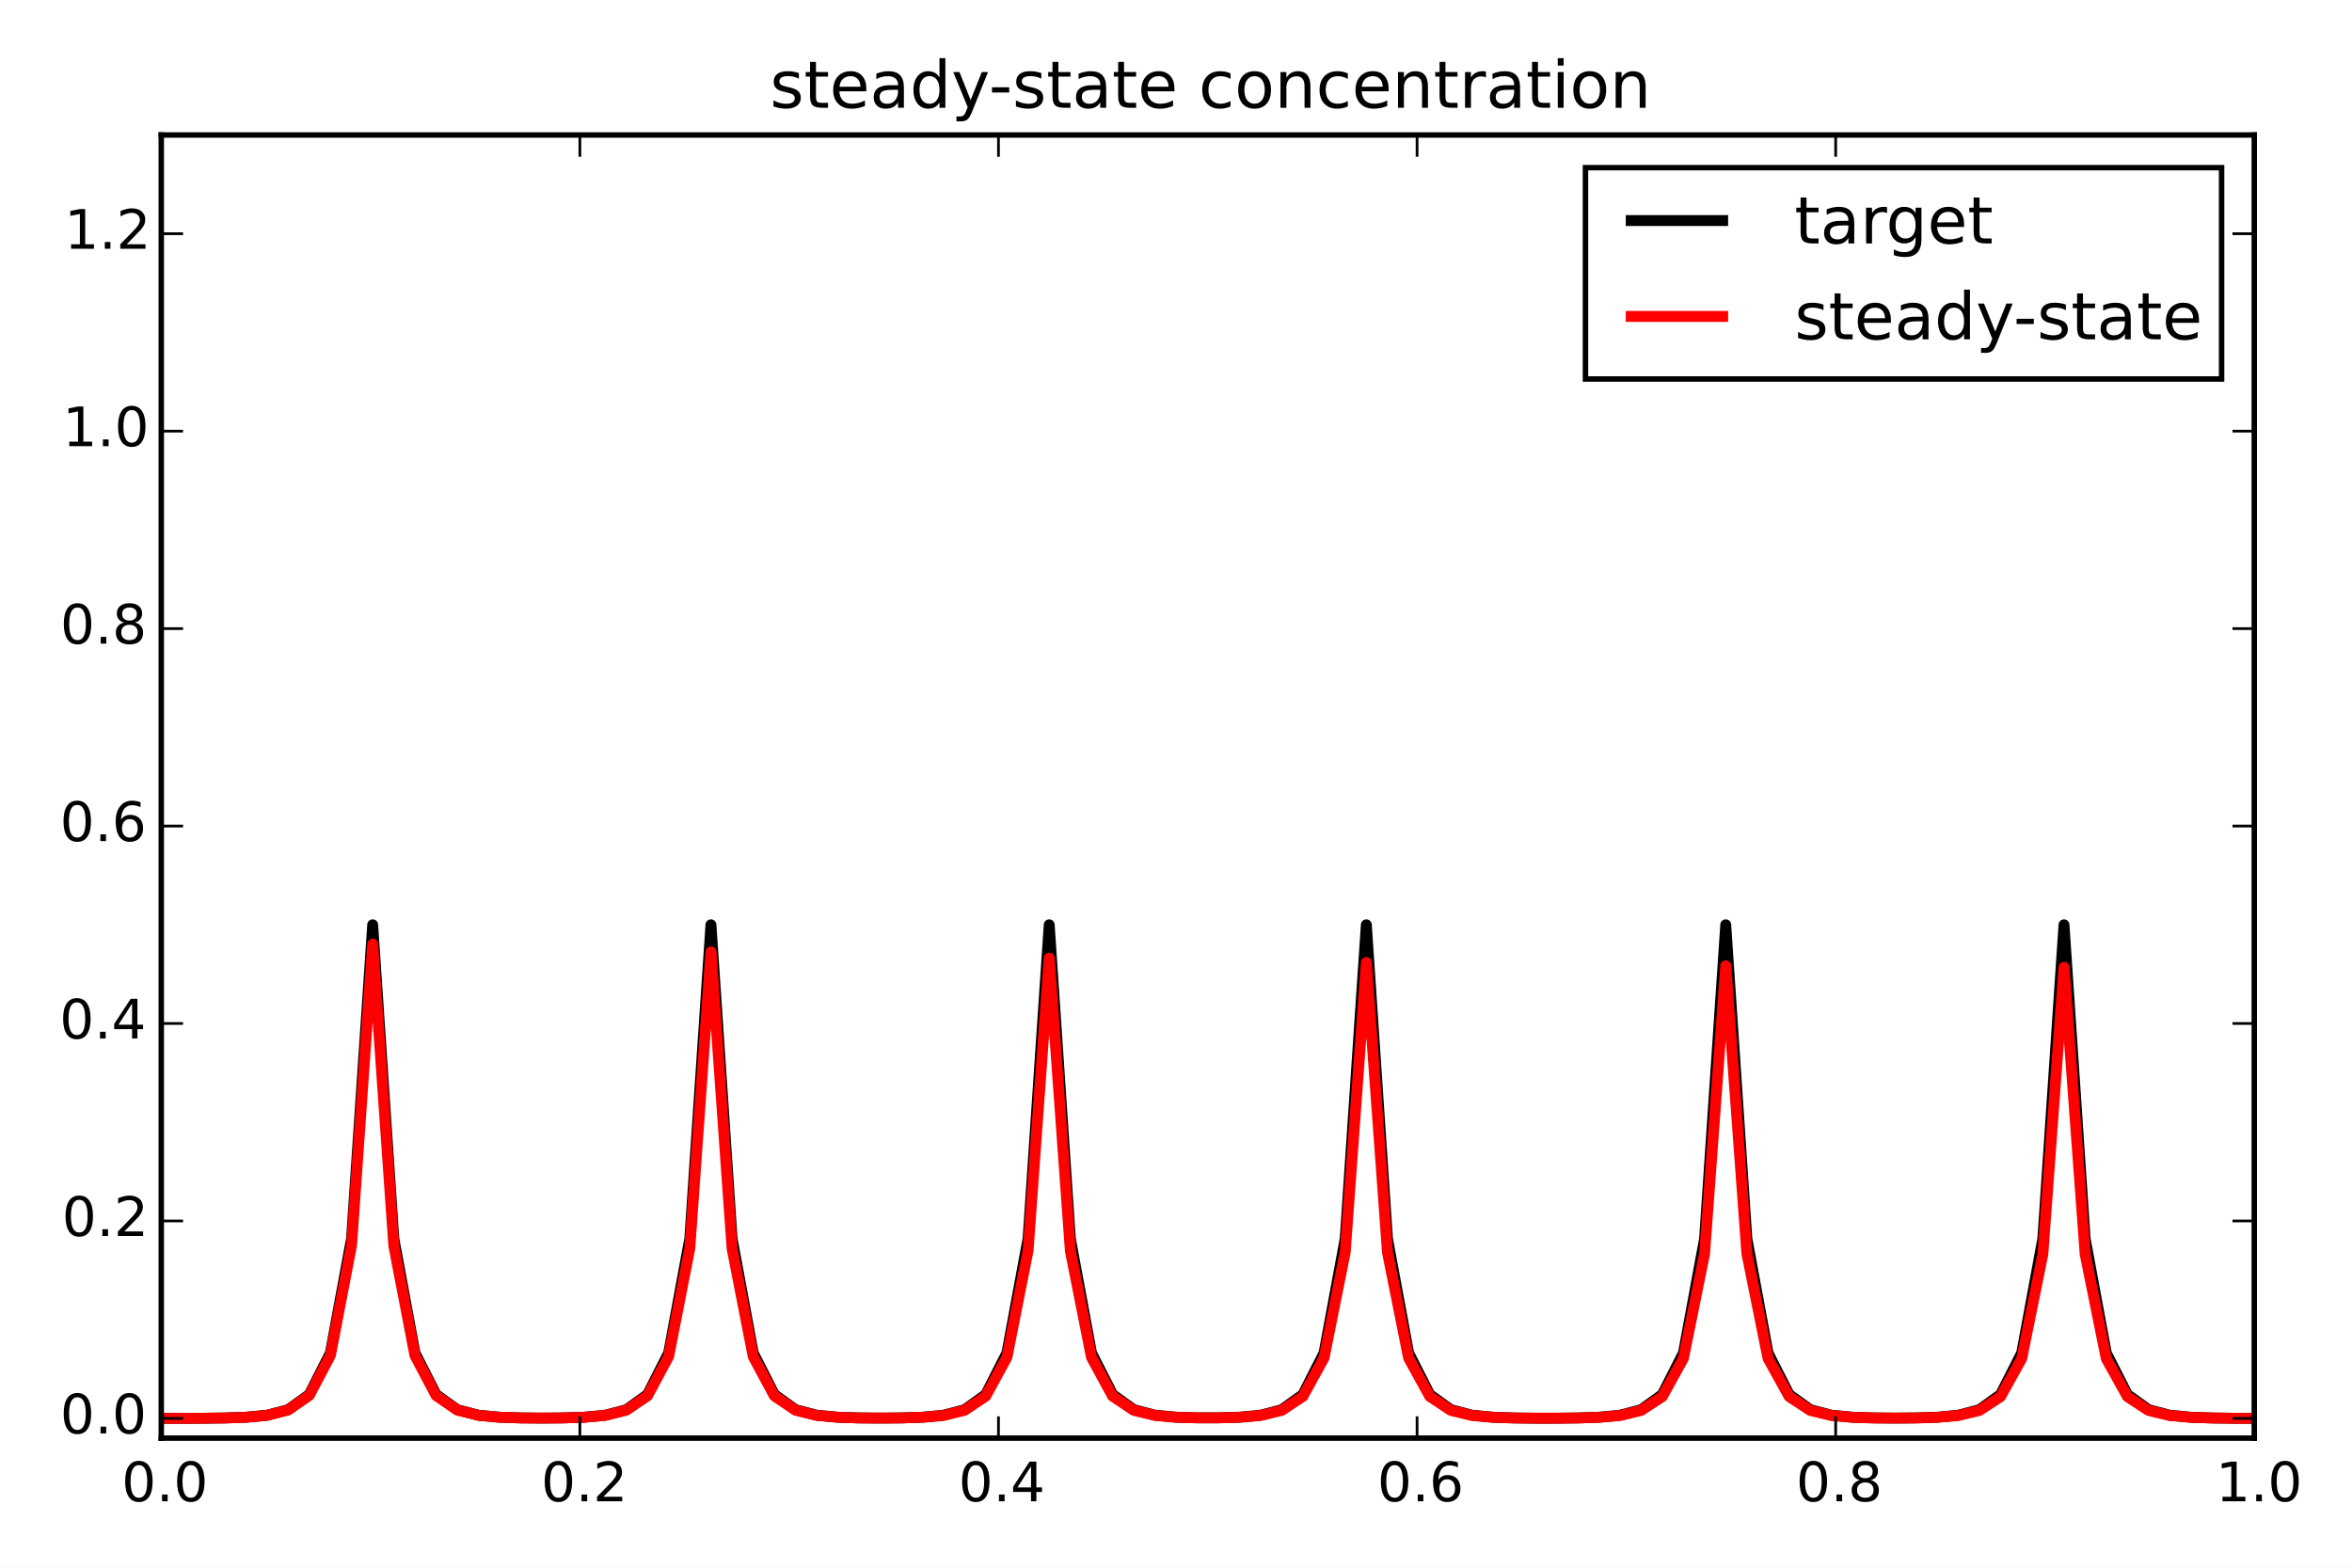
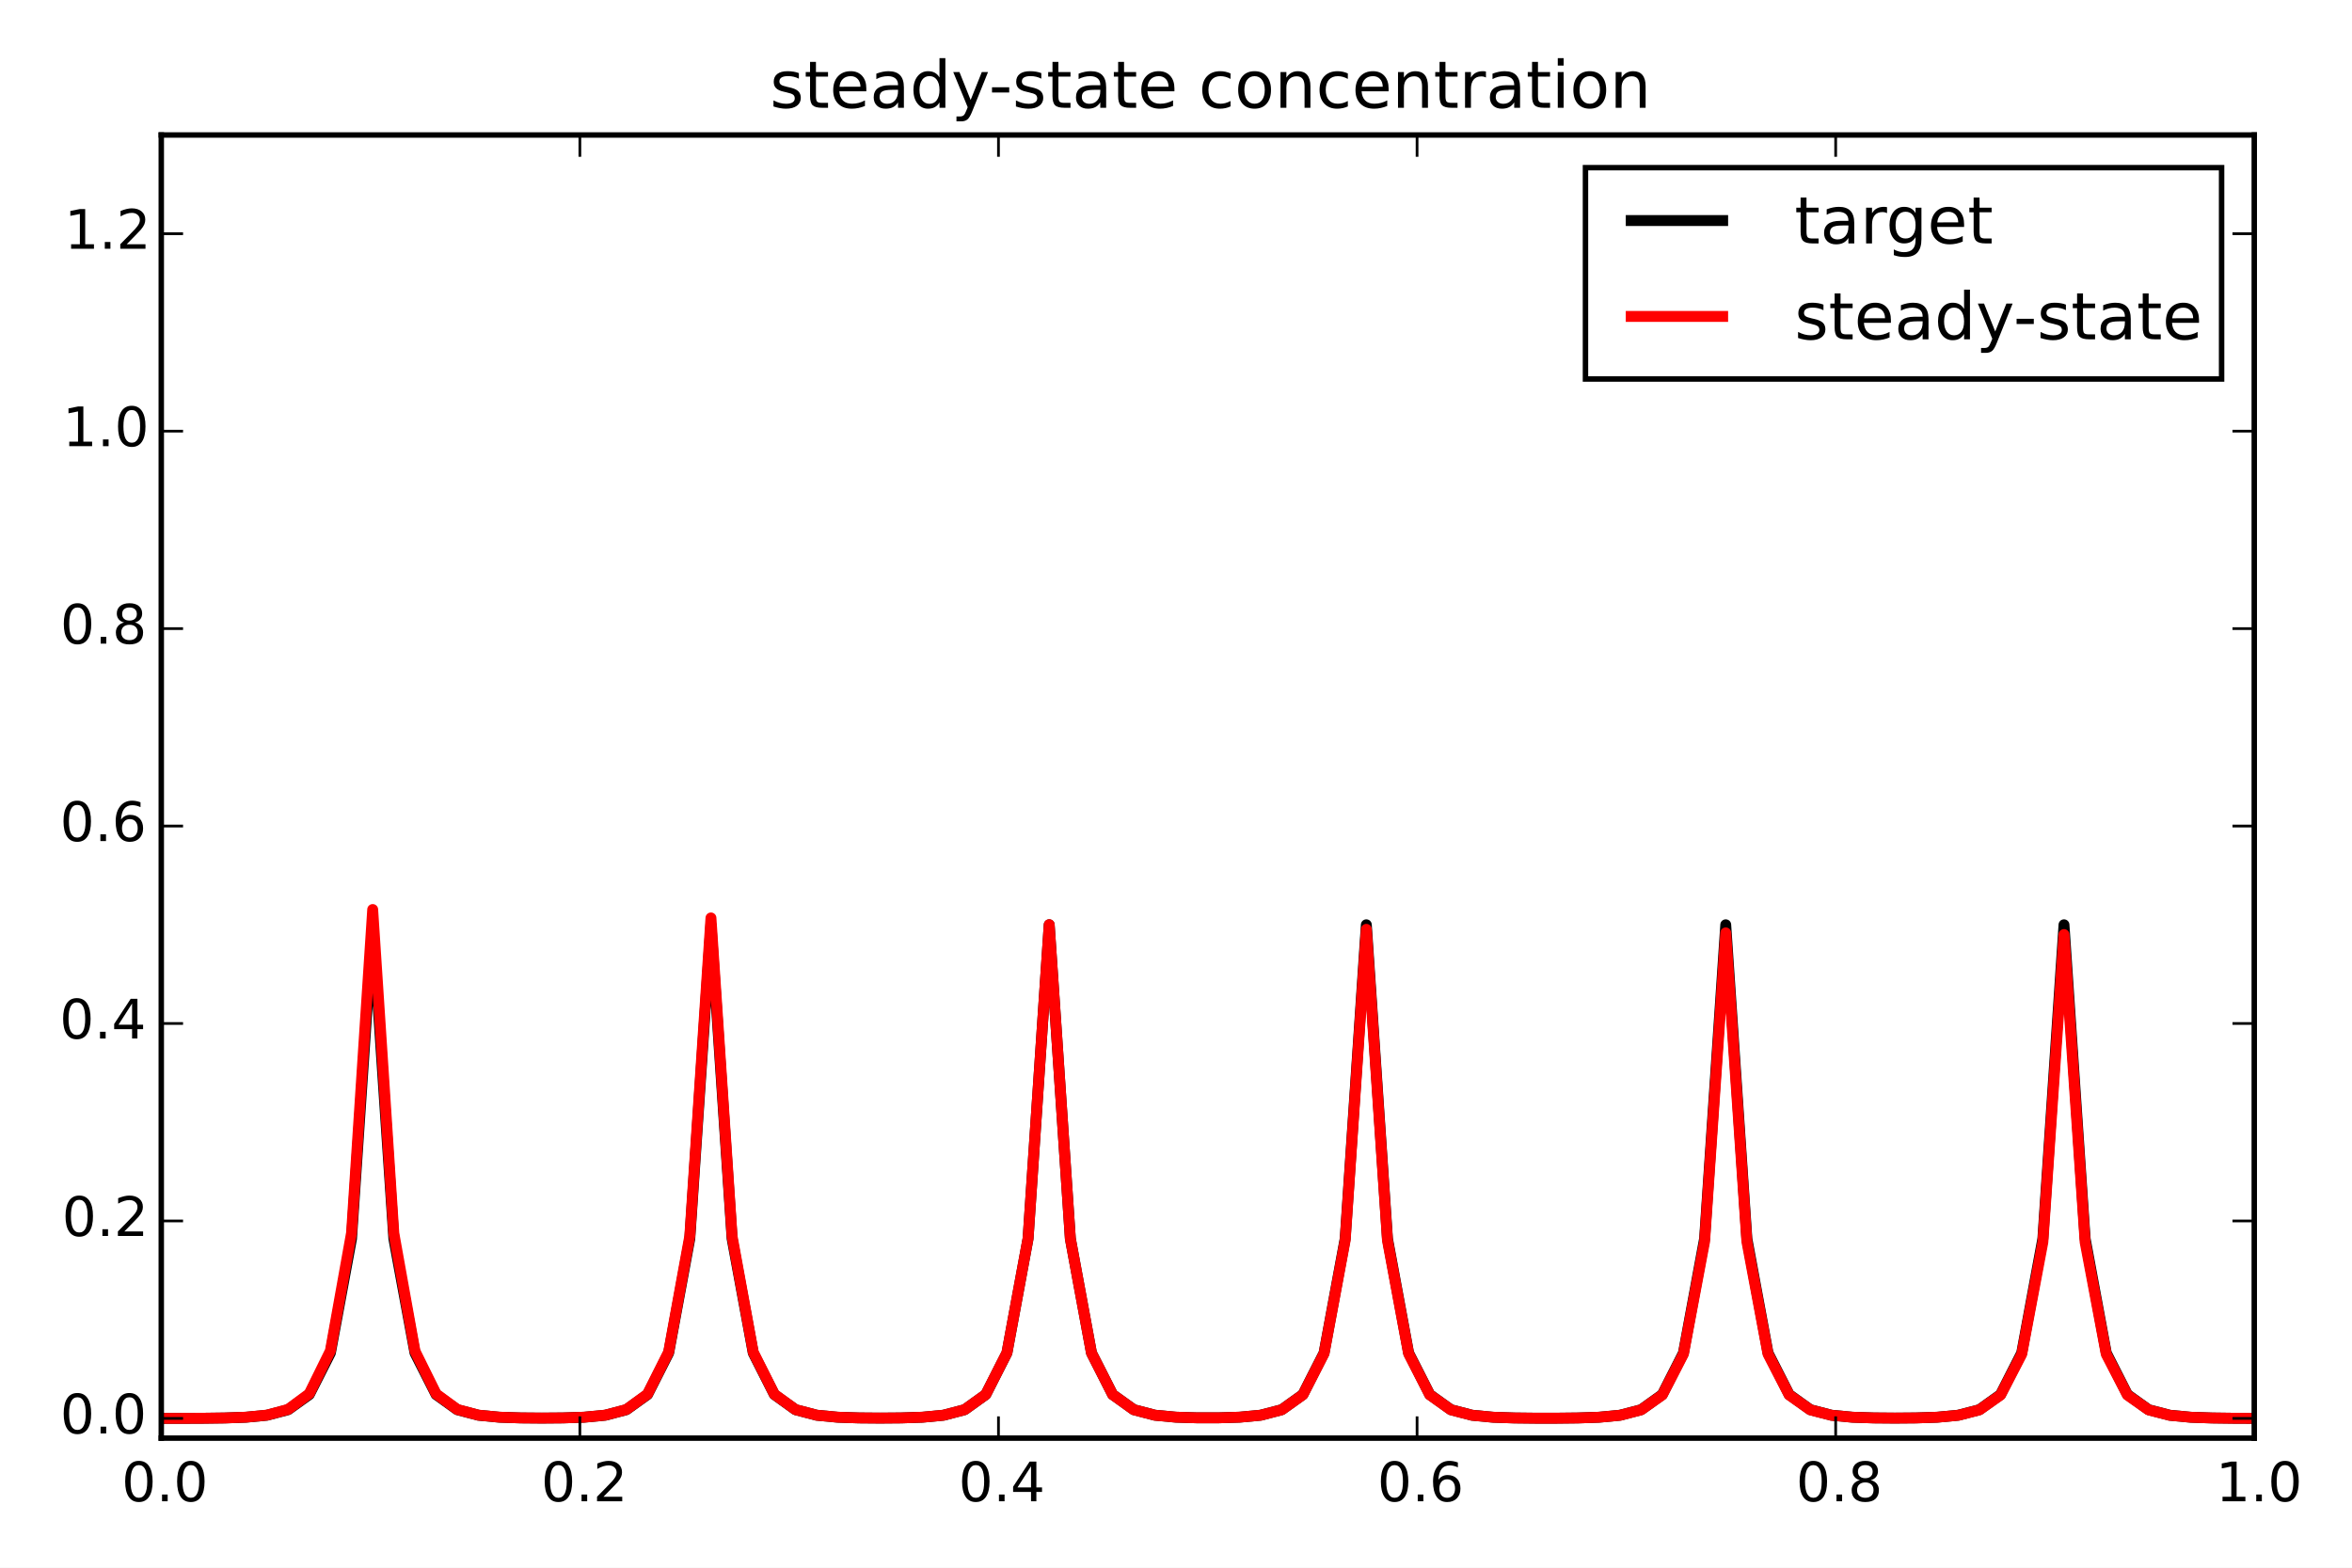
<svg xmlns="http://www.w3.org/2000/svg" xmlns:xlink="http://www.w3.org/1999/xlink" height="288pt" version="1.1" viewBox="0 0 432 288" width="432pt">
  <defs>
    <style type="text/css">
*{stroke-linecap:butt;stroke-linejoin:round;}
  </style>
  </defs>
  <g id="figure_1">
    <g id="patch_1">
      <path d=" M0 288 L432 288 L432 0 L0 0 z " style="fill:#ffffff;" />
    </g>
    <g id="axes_1">
      <g id="patch_2">
        <path d=" M29.622 264.2 L414.049 264.2 L414.049 24.8 L29.622 24.8 z " style="fill:#ffffff;" />
      </g>
      <g id="line2d_1">
        <path clip-path="url(#p29ad35683b)" d=" M29.622 260.569 L33.505 260.563 L37.388 260.545 L41.271 260.496 L45.154 260.361 L49.037 259.992 L52.92 258.978 L56.804 256.193 L60.687 248.546 L64.57 227.548 L68.453 169.891 L72.336 227.548 L76.219 248.546 L80.102 256.193 L83.985 258.977 L87.868 259.99 L91.751 260.357 L95.635 260.485 L99.518 260.517 L103.401 260.485 L107.284 260.357 L111.167 259.99 L115.05 258.977 L118.933 256.193 L122.816 248.546 L126.699 227.548 L130.583 169.891 L134.466 227.548 L138.349 248.546 L142.232 256.193 L146.115 258.977 L149.998 259.99 L153.881 260.357 L157.764 260.485 L161.647 260.517 L165.531 260.485 L169.414 260.357 L173.297 259.99 L177.18 258.977 L181.063 256.193 L184.946 248.546 L188.829 227.548 L192.712 169.891 L196.595 227.548 L200.478 248.546 L204.362 256.192 L208.245 258.976 L212.128 259.988 L216.011 260.351 L219.894 260.468 L223.777 260.468 L227.66 260.351 L231.543 259.988 L235.426 258.976 L239.31 256.192 L243.193 248.546 L247.076 227.548 L250.959 169.891 L254.842 227.548 L258.725 248.546 L262.608 256.193 L266.491 258.977 L270.374 259.991 L274.257 260.36 L278.141 260.492 L282.024 260.534 L285.907 260.534 L289.79 260.492 L293.673 260.36 L297.556 259.991 L301.439 258.977 L305.322 256.193 L309.205 248.546 L313.089 227.548 L316.972 169.891 L320.855 227.548 L324.738 248.546 L328.621 256.193 L332.504 258.977 L336.387 259.99 L340.27 260.357 L344.153 260.485 L348.036 260.517 L351.92 260.485 L355.803 260.357 L359.686 259.99 L363.569 258.977 L367.452 256.193 L371.335 248.546 L375.218 227.548 L379.101 169.891 L382.984 227.548 L386.867 248.546 L390.751 256.193 L394.634 258.978 L398.517 259.992 L402.4 260.361 L406.283 260.496 L410.166 260.545 L414.049 260.563" style="fill:none;stroke:#000000;stroke-linecap:square;stroke-width:2;" />
      </g>
      <g id="line2d_2">
-         <path clip-path="url(#p29ad35683b)" d=" M29.622 260.569 L33.505 260.563 L37.388 260.545 L41.271 260.498 L45.154 260.368 L49.037 260.011 L52.92 259.032 L56.804 256.348 L60.687 248.987 L64.57 228.799 L68.453 173.429 L72.336 228.871 L76.219 249.04 L80.102 256.377 L83.985 259.046 L87.868 260.016 L91.751 260.367 L95.635 260.489 L99.518 260.519 L103.401 260.49 L107.284 260.368 L111.167 260.02 L115.05 259.059 L118.933 256.42 L122.816 249.183 L126.699 229.331 L130.583 174.871 L134.466 229.389 L138.349 249.226 L142.232 256.444 L146.115 259.07 L149.998 260.025 L153.881 260.37 L157.764 260.491 L161.647 260.52 L165.531 260.491 L169.414 260.371 L173.297 260.028 L177.18 259.08 L181.063 256.478 L184.946 249.34 L188.829 229.755 L192.712 176.019 L196.595 229.801 L200.478 249.373 L204.362 256.496 L208.245 259.088 L212.128 260.029 L216.011 260.367 L219.894 260.475 L223.777 260.475 L227.66 260.367 L231.543 260.031 L235.426 259.095 L239.31 256.52 L243.193 249.452 L247.076 230.055 L250.959 176.822 L254.842 230.087 L258.725 249.475 L262.608 256.533 L266.491 259.102 L270.374 260.037 L274.257 260.377 L278.141 260.498 L282.024 260.537 L285.907 260.538 L289.79 260.498 L293.673 260.377 L297.556 260.039 L301.439 259.108 L305.322 256.552 L309.205 249.537 L313.089 230.282 L316.972 177.428 L320.855 230.301 L324.738 249.551 L328.621 256.56 L332.504 259.111 L336.387 260.039 L340.27 260.376 L344.153 260.493 L348.036 260.521 L351.92 260.493 L355.803 260.376 L359.686 260.04 L363.569 259.114 L367.452 256.568 L371.335 249.579 L375.218 230.392 L379.101 177.712 L382.984 230.398 L386.867 249.584 L390.751 256.571 L394.634 259.115 L398.517 260.042 L402.4 260.379 L406.283 260.502 L410.166 260.547 L414.049 260.563" style="fill:none;stroke:#ff0000;stroke-linecap:square;stroke-width:2;" />
+         <path clip-path="url(#p29ad35683b)" d=" M29.622 260.569 L33.505 260.562 L37.388 260.544 L41.271 260.493 L45.154 260.353 L49.037 259.97 L52.92 258.92 L56.804 256.041 L60.687 248.144 L64.57 226.486 L68.453 167.087 L72.336 226.564 L76.219 248.2 L80.102 256.071 L83.985 258.935 L87.868 259.976 L91.751 260.352 L95.635 260.483 L99.518 260.515 L103.401 260.484 L107.284 260.353 L111.167 259.979 L115.05 258.948 L118.933 256.118 L122.816 248.354 L126.699 227.057 L130.583 168.634 L134.466 227.12 L138.349 248.4 L142.232 256.143 L146.115 258.961 L149.998 259.985 L153.881 260.356 L157.764 260.485 L161.647 260.516 L165.531 260.485 L169.414 260.356 L173.297 259.988 L177.18 258.971 L181.063 256.181 L184.946 248.523 L188.829 227.513 L192.712 169.866 L196.595 227.562 L200.478 248.558 L204.362 256.2 L208.245 258.98 L212.128 259.99 L216.011 260.352 L219.894 260.468 L223.777 260.468 L227.66 260.352 L231.543 259.992 L235.426 258.987 L239.31 256.225 L243.193 248.642 L247.076 227.834 L250.959 170.728 L254.842 227.869 L258.725 248.668 L262.608 256.239 L266.491 258.995 L270.374 259.998 L274.257 260.362 L278.141 260.493 L282.024 260.535 L285.907 260.535 L289.79 260.493 L293.673 260.363 L297.556 260 L301.439 259.001 L305.322 256.259 L309.205 248.734 L313.089 228.077 L316.972 171.378 L320.855 228.098 L324.738 248.749 L328.621 256.267 L332.504 259.005 L336.387 260.001 L340.27 260.361 L344.153 260.487 L348.036 260.518 L351.92 260.487 L355.803 260.361 L359.686 260.001 L363.569 259.007 L367.452 256.277 L371.335 248.779 L375.218 228.195 L379.101 171.683 L382.984 228.202 L386.867 248.784 L390.751 256.28 L394.634 259.009 L398.517 260.003 L402.4 260.365 L406.283 260.497 L410.166 260.545 L414.049 260.563" style="fill:none;stroke:#ff0000;stroke-linecap:square;stroke-width:2;" />
      </g>
      <g id="patch_3">
        <path d=" M29.622 24.8 L414.049 24.8" style="fill:none;stroke:#000000;stroke-linecap:square;stroke-linejoin:miter;" />
      </g>
      <g id="patch_4">
        <path d=" M414.049 264.2 L414.049 24.8" style="fill:none;stroke:#000000;stroke-linecap:square;stroke-linejoin:miter;" />
      </g>
      <g id="patch_5">
        <path d=" M29.622 264.2 L414.049 264.2" style="fill:none;stroke:#000000;stroke-linecap:square;stroke-linejoin:miter;" />
      </g>
      <g id="patch_6">
        <path d=" M29.622 264.2 L29.622 24.8" style="fill:none;stroke:#000000;stroke-linecap:square;stroke-linejoin:miter;" />
      </g>
      <g id="matplotlib.axis_1">
        <g id="xtick_1">
          <g id="line2d_3">
            <defs>
              <path d=" M0 0 L0 -4" id="m93b0483c22" style="stroke:#000000;stroke-width:0.5;" />
            </defs>
            <g>
              <use style="stroke:#000000;stroke-width:0.5;" x="29.622" xlink:href="#m93b0483c22" y="264.2" />
            </g>
          </g>
          <g id="line2d_4">
            <defs>
              <path d=" M0 0 L0 4" id="m741efc42ff" style="stroke:#000000;stroke-width:0.5;" />
            </defs>
            <g>
              <use style="stroke:#000000;stroke-width:0.5;" x="29.622" xlink:href="#m741efc42ff" y="24.8" />
            </g>
          </g>
          <g id="text_1">
            <defs>
              <path d=" M31.781 66.406 Q24.172 66.406 20.328 58.906 Q16.5 51.422 16.5 36.375 Q16.5 21.391 20.328 13.891 Q24.172 6.391 31.781 6.391 Q39.453 6.391 43.281 13.891 Q47.125 21.391 47.125 36.375 Q47.125 51.422 43.281 58.906 Q39.453 66.406 31.781 66.406 M31.781 74.219 Q44.047 74.219 50.516 64.516 Q56.984 54.828 56.984 36.375 Q56.984 17.969 50.516 8.266 Q44.047 -1.422 31.781 -1.422 Q19.531 -1.422 13.062 8.266 Q6.594 17.969 6.594 36.375 Q6.594 54.828 13.062 64.516 Q19.531 74.219 31.781 74.219" id="BitstreamVeraSans-Roman-30" />
              <path d=" M10.688 12.406 L21 12.406 L21 0 L10.688 0 z " id="BitstreamVeraSans-Roman-2e" />
            </defs>
            <g transform="translate(22.33203 275.7984)scale(0.1 -0.1)">
              <use xlink:href="#BitstreamVeraSans-Roman-30" />
              <use x="63.623" xlink:href="#BitstreamVeraSans-Roman-2e" />
              <use x="95.41" xlink:href="#BitstreamVeraSans-Roman-30" />
            </g>
          </g>
        </g>
        <g id="xtick_2">
          <g id="line2d_5">
            <g>
              <use style="stroke:#000000;stroke-width:0.5;" x="106.507" xlink:href="#m93b0483c22" y="264.2" />
            </g>
          </g>
          <g id="line2d_6">
            <g>
              <use style="stroke:#000000;stroke-width:0.5;" x="106.507" xlink:href="#m741efc42ff" y="24.8" />
            </g>
          </g>
          <g id="text_2">
            <defs>
              <path d=" M19.188 8.297 L53.609 8.297 L53.609 0 L7.328 0 L7.328 8.297 Q12.938 14.109 22.625 23.891 Q32.328 33.688 34.812 36.531 Q39.547 41.844 41.422 45.531 Q43.312 49.219 43.312 52.781 Q43.312 58.594 39.234 62.25 Q35.156 65.922 28.609 65.922 Q23.969 65.922 18.812 64.312 Q13.672 62.703 7.812 59.422 L7.812 69.391 Q13.766 71.781 18.938 73 Q24.125 74.219 28.422 74.219 Q39.75 74.219 46.484 68.547 Q53.219 62.891 53.219 53.422 Q53.219 48.922 51.531 44.891 Q49.859 40.875 45.406 35.406 Q44.188 33.984 37.641 27.219 Q31.109 20.453 19.188 8.297" id="BitstreamVeraSans-Roman-32" />
            </defs>
            <g transform="translate(99.38625 275.7984)scale(0.1 -0.1)">
              <use xlink:href="#BitstreamVeraSans-Roman-30" />
              <use x="63.623" xlink:href="#BitstreamVeraSans-Roman-2e" />
              <use x="95.41" xlink:href="#BitstreamVeraSans-Roman-32" />
            </g>
          </g>
        </g>
        <g id="xtick_3">
          <g id="line2d_7">
            <g>
              <use style="stroke:#000000;stroke-width:0.5;" x="183.393" xlink:href="#m93b0483c22" y="264.2" />
            </g>
          </g>
          <g id="line2d_8">
            <g>
              <use style="stroke:#000000;stroke-width:0.5;" x="183.393" xlink:href="#m741efc42ff" y="24.8" />
            </g>
          </g>
          <g id="text_3">
            <defs>
              <path d=" M37.797 64.312 L12.891 25.391 L37.797 25.391 z  M35.203 72.906 L47.609 72.906 L47.609 25.391 L58.016 25.391 L58.016 17.188 L47.609 17.188 L47.609 0 L37.797 0 L37.797 17.188 L4.891 17.188 L4.891 26.703 z " id="BitstreamVeraSans-Roman-34" />
            </defs>
            <g transform="translate(176.0514 275.7984)scale(0.1 -0.1)">
              <use xlink:href="#BitstreamVeraSans-Roman-30" />
              <use x="63.623" xlink:href="#BitstreamVeraSans-Roman-2e" />
              <use x="95.41" xlink:href="#BitstreamVeraSans-Roman-34" />
            </g>
          </g>
        </g>
        <g id="xtick_4">
          <g id="line2d_9">
            <g>
              <use style="stroke:#000000;stroke-width:0.5;" x="260.278" xlink:href="#m93b0483c22" y="264.2" />
            </g>
          </g>
          <g id="line2d_10">
            <g>
              <use style="stroke:#000000;stroke-width:0.5;" x="260.278" xlink:href="#m741efc42ff" y="24.8" />
            </g>
          </g>
          <g id="text_4">
            <defs>
              <path d=" M33.016 40.375 Q26.375 40.375 22.484 35.828 Q18.609 31.297 18.609 23.391 Q18.609 15.531 22.484 10.953 Q26.375 6.391 33.016 6.391 Q39.656 6.391 43.531 10.953 Q47.406 15.531 47.406 23.391 Q47.406 31.297 43.531 35.828 Q39.656 40.375 33.016 40.375 M52.594 71.297 L52.594 62.312 Q48.875 64.062 45.094 64.984 Q41.312 65.922 37.594 65.922 Q27.828 65.922 22.672 59.328 Q17.531 52.734 16.797 39.406 Q19.672 43.656 24.016 45.922 Q28.375 48.188 33.594 48.188 Q44.578 48.188 50.953 41.516 Q57.328 34.859 57.328 23.391 Q57.328 12.156 50.688 5.359 Q44.047 -1.422 33.016 -1.422 Q20.359 -1.422 13.672 8.266 Q6.984 17.969 6.984 36.375 Q6.984 53.656 15.188 63.938 Q23.391 74.219 37.203 74.219 Q40.922 74.219 44.703 73.484 Q48.484 72.75 52.594 71.297" id="BitstreamVeraSans-Roman-36" />
            </defs>
            <g transform="translate(252.9712 275.7984)scale(0.1 -0.1)">
              <use xlink:href="#BitstreamVeraSans-Roman-30" />
              <use x="63.623" xlink:href="#BitstreamVeraSans-Roman-2e" />
              <use x="95.41" xlink:href="#BitstreamVeraSans-Roman-36" />
            </g>
          </g>
        </g>
        <g id="xtick_5">
          <g id="line2d_11">
            <g>
              <use style="stroke:#000000;stroke-width:0.5;" x="337.164" xlink:href="#m93b0483c22" y="264.2" />
            </g>
          </g>
          <g id="line2d_12">
            <g>
              <use style="stroke:#000000;stroke-width:0.5;" x="337.164" xlink:href="#m741efc42ff" y="24.8" />
            </g>
          </g>
          <g id="text_5">
            <defs>
              <path d=" M31.781 34.625 Q24.75 34.625 20.719 30.859 Q16.703 27.094 16.703 20.516 Q16.703 13.922 20.719 10.156 Q24.75 6.391 31.781 6.391 Q38.812 6.391 42.859 10.172 Q46.922 13.969 46.922 20.516 Q46.922 27.094 42.891 30.859 Q38.875 34.625 31.781 34.625 M21.922 38.812 Q15.578 40.375 12.031 44.719 Q8.5 49.078 8.5 55.328 Q8.5 64.062 14.719 69.141 Q20.953 74.219 31.781 74.219 Q42.672 74.219 48.875 69.141 Q55.078 64.062 55.078 55.328 Q55.078 49.078 51.531 44.719 Q48 40.375 41.703 38.812 Q48.828 37.156 52.797 32.312 Q56.781 27.484 56.781 20.516 Q56.781 9.906 50.312 4.234 Q43.844 -1.422 31.781 -1.422 Q19.734 -1.422 13.25 4.234 Q6.781 9.906 6.781 20.516 Q6.781 27.484 10.781 32.312 Q14.797 37.156 21.922 38.812 M18.312 54.391 Q18.312 48.734 21.844 45.562 Q25.391 42.391 31.781 42.391 Q38.141 42.391 41.719 45.562 Q45.312 48.734 45.312 54.391 Q45.312 60.062 41.719 63.234 Q38.141 66.406 31.781 66.406 Q25.391 66.406 21.844 63.234 Q18.312 60.062 18.312 54.391" id="BitstreamVeraSans-Roman-38" />
            </defs>
            <g transform="translate(329.8841 275.7984)scale(0.1 -0.1)">
              <use xlink:href="#BitstreamVeraSans-Roman-30" />
              <use x="63.623" xlink:href="#BitstreamVeraSans-Roman-2e" />
              <use x="95.41" xlink:href="#BitstreamVeraSans-Roman-38" />
            </g>
          </g>
        </g>
        <g id="xtick_6">
          <g id="line2d_13">
            <g>
              <use style="stroke:#000000;stroke-width:0.5;" x="414.049" xlink:href="#m93b0483c22" y="264.2" />
            </g>
          </g>
          <g id="line2d_14">
            <g>
              <use style="stroke:#000000;stroke-width:0.5;" x="414.049" xlink:href="#m741efc42ff" y="24.8" />
            </g>
          </g>
          <g id="text_6">
            <defs>
              <path d=" M12.406 8.297 L28.516 8.297 L28.516 63.922 L10.984 60.406 L10.984 69.391 L28.422 72.906 L38.281 72.906 L38.281 8.297 L54.391 8.297 L54.391 0 L12.406 0 z " id="BitstreamVeraSans-Roman-31" />
            </defs>
            <g transform="translate(406.9789 275.7984)scale(0.1 -0.1)">
              <use xlink:href="#BitstreamVeraSans-Roman-31" />
              <use x="63.623" xlink:href="#BitstreamVeraSans-Roman-2e" />
              <use x="95.41" xlink:href="#BitstreamVeraSans-Roman-30" />
            </g>
          </g>
        </g>
      </g>
      <g id="matplotlib.axis_2">
        <g id="ytick_1">
          <g id="line2d_15">
            <defs>
              <path d=" M0 0 L4 0" id="m728421d6d4" style="stroke:#000000;stroke-width:0.5;" />
            </defs>
            <g>
              <use style="stroke:#000000;stroke-width:0.5;" x="29.622" xlink:href="#m728421d6d4" y="260.573" />
            </g>
          </g>
          <g id="line2d_16">
            <defs>
              <path d=" M0 0 L-4 0" id="mcb0005524f" style="stroke:#000000;stroke-width:0.5;" />
            </defs>
            <g>
              <use style="stroke:#000000;stroke-width:0.5;" x="414.049" xlink:href="#mcb0005524f" y="260.573" />
            </g>
          </g>
          <g id="text_7">
            <g transform="translate(11.04219 263.3321)scale(0.1 -0.1)">
              <use xlink:href="#BitstreamVeraSans-Roman-30" />
              <use x="63.623" xlink:href="#BitstreamVeraSans-Roman-2e" />
              <use x="95.41" xlink:href="#BitstreamVeraSans-Roman-30" />
            </g>
          </g>
        </g>
        <g id="ytick_2">
          <g id="line2d_17">
            <g>
              <use style="stroke:#000000;stroke-width:0.5;" x="29.622" xlink:href="#m728421d6d4" y="224.3" />
            </g>
          </g>
          <g id="line2d_18">
            <g>
              <use style="stroke:#000000;stroke-width:0.5;" x="414.049" xlink:href="#mcb0005524f" y="224.3" />
            </g>
          </g>
          <g id="text_8">
            <g transform="translate(11.37969 227.0594)scale(0.1 -0.1)">
              <use xlink:href="#BitstreamVeraSans-Roman-30" />
              <use x="63.623" xlink:href="#BitstreamVeraSans-Roman-2e" />
              <use x="95.41" xlink:href="#BitstreamVeraSans-Roman-32" />
            </g>
          </g>
        </g>
        <g id="ytick_3">
          <g id="line2d_19">
            <g>
              <use style="stroke:#000000;stroke-width:0.5;" x="29.622" xlink:href="#m728421d6d4" y="188.027" />
            </g>
          </g>
          <g id="line2d_20">
            <g>
              <use style="stroke:#000000;stroke-width:0.5;" x="414.049" xlink:href="#mcb0005524f" y="188.027" />
            </g>
          </g>
          <g id="text_9">
            <g transform="translate(10.93906 190.7866)scale(0.1 -0.1)">
              <use xlink:href="#BitstreamVeraSans-Roman-30" />
              <use x="63.623" xlink:href="#BitstreamVeraSans-Roman-2e" />
              <use x="95.41" xlink:href="#BitstreamVeraSans-Roman-34" />
            </g>
          </g>
        </g>
        <g id="ytick_4">
          <g id="line2d_21">
            <g>
              <use style="stroke:#000000;stroke-width:0.5;" x="29.622" xlink:href="#m728421d6d4" y="151.755" />
            </g>
          </g>
          <g id="line2d_22">
            <g>
              <use style="stroke:#000000;stroke-width:0.5;" x="414.049" xlink:href="#mcb0005524f" y="151.755" />
            </g>
          </g>
          <g id="text_10">
            <g transform="translate(11.00781 154.5139)scale(0.1 -0.1)">
              <use xlink:href="#BitstreamVeraSans-Roman-30" />
              <use x="63.623" xlink:href="#BitstreamVeraSans-Roman-2e" />
              <use x="95.41" xlink:href="#BitstreamVeraSans-Roman-36" />
            </g>
          </g>
        </g>
        <g id="ytick_5">
          <g id="line2d_23">
            <g>
              <use style="stroke:#000000;stroke-width:0.5;" x="29.622" xlink:href="#m728421d6d4" y="115.482" />
            </g>
          </g>
          <g id="line2d_24">
            <g>
              <use style="stroke:#000000;stroke-width:0.5;" x="414.049" xlink:href="#mcb0005524f" y="115.482" />
            </g>
          </g>
          <g id="text_11">
            <g transform="translate(11.0625 118.2412)scale(0.1 -0.1)">
              <use xlink:href="#BitstreamVeraSans-Roman-30" />
              <use x="63.623" xlink:href="#BitstreamVeraSans-Roman-2e" />
              <use x="95.41" xlink:href="#BitstreamVeraSans-Roman-38" />
            </g>
          </g>
        </g>
        <g id="ytick_6">
          <g id="line2d_25">
            <g>
              <use style="stroke:#000000;stroke-width:0.5;" x="29.622" xlink:href="#m728421d6d4" y="79.209" />
            </g>
          </g>
          <g id="line2d_26">
            <g>
              <use style="stroke:#000000;stroke-width:0.5;" x="414.049" xlink:href="#mcb0005524f" y="79.209" />
            </g>
          </g>
          <g id="text_12">
            <g transform="translate(11.48125 81.96847)scale(0.1 -0.1)">
              <use xlink:href="#BitstreamVeraSans-Roman-31" />
              <use x="63.623" xlink:href="#BitstreamVeraSans-Roman-2e" />
              <use x="95.41" xlink:href="#BitstreamVeraSans-Roman-30" />
            </g>
          </g>
        </g>
        <g id="ytick_7">
          <g id="line2d_27">
            <g>
              <use style="stroke:#000000;stroke-width:0.5;" x="29.622" xlink:href="#m728421d6d4" y="42.936" />
            </g>
          </g>
          <g id="line2d_28">
            <g>
              <use style="stroke:#000000;stroke-width:0.5;" x="414.049" xlink:href="#mcb0005524f" y="42.936" />
            </g>
          </g>
          <g id="text_13">
            <g transform="translate(11.81875 45.69574)scale(0.1 -0.1)">
              <use xlink:href="#BitstreamVeraSans-Roman-31" />
              <use x="63.623" xlink:href="#BitstreamVeraSans-Roman-2e" />
              <use x="95.41" xlink:href="#BitstreamVeraSans-Roman-32" />
            </g>
          </g>
        </g>
      </g>
      <g id="text_14">
        <defs>
          <path id="BitstreamVeraSans-Roman-20" />
          <path d=" M54.891 33.016 L54.891 0 L45.906 0 L45.906 32.719 Q45.906 40.484 42.875 44.328 Q39.844 48.188 33.797 48.188 Q26.516 48.188 22.312 43.547 Q18.109 38.922 18.109 30.906 L18.109 0 L9.078 0 L9.078 54.688 L18.109 54.688 L18.109 46.188 Q21.344 51.125 25.703 53.562 Q30.078 56 35.797 56 Q45.219 56 50.047 50.172 Q54.891 44.344 54.891 33.016" id="BitstreamVeraSans-Roman-6e" />
          <path d=" M41.109 46.297 Q39.594 47.172 37.812 47.578 Q36.031 48 33.891 48 Q26.266 48 22.188 43.047 Q18.109 38.094 18.109 28.812 L18.109 0 L9.078 0 L9.078 54.688 L18.109 54.688 L18.109 46.188 Q20.953 51.172 25.484 53.578 Q30.031 56 36.531 56 Q37.453 56 38.578 55.875 Q39.703 55.766 41.062 55.516 z " id="BitstreamVeraSans-Roman-72" />
          <path d=" M30.609 48.391 Q23.391 48.391 19.188 42.75 Q14.984 37.109 14.984 27.297 Q14.984 17.484 19.156 11.844 Q23.344 6.203 30.609 6.203 Q37.797 6.203 41.984 11.859 Q46.188 17.531 46.188 27.297 Q46.188 37.016 41.984 42.703 Q37.797 48.391 30.609 48.391 M30.609 56 Q42.328 56 49.016 48.375 Q55.719 40.766 55.719 27.297 Q55.719 13.875 49.016 6.219 Q42.328 -1.422 30.609 -1.422 Q18.844 -1.422 12.172 6.219 Q5.516 13.875 5.516 27.297 Q5.516 40.766 12.172 48.375 Q18.844 56 30.609 56" id="BitstreamVeraSans-Roman-6f" />
          <path d=" M9.422 54.688 L18.406 54.688 L18.406 0 L9.422 0 z  M9.422 75.984 L18.406 75.984 L18.406 64.594 L9.422 64.594 z " id="BitstreamVeraSans-Roman-69" />
          <path d=" M4.891 31.391 L31.203 31.391 L31.203 23.391 L4.891 23.391 z " id="BitstreamVeraSans-Roman-2d" />
          <path d=" M32.172 -5.078 Q28.375 -14.844 24.75 -17.812 Q21.141 -20.797 15.094 -20.797 L7.906 -20.797 L7.906 -13.281 L13.188 -13.281 Q16.891 -13.281 18.938 -11.516 Q21 -9.766 23.484 -3.219 L25.094 0.875 L2.984 54.688 L12.5 54.688 L29.594 11.922 L46.688 54.688 L56.203 54.688 z " id="BitstreamVeraSans-Roman-79" />
          <path d=" M56.203 29.594 L56.203 25.203 L14.891 25.203 Q15.484 15.922 20.484 11.062 Q25.484 6.203 34.422 6.203 Q39.594 6.203 44.453 7.469 Q49.312 8.734 54.109 11.281 L54.109 2.781 Q49.266 0.734 44.188 -0.344 Q39.109 -1.422 33.891 -1.422 Q20.797 -1.422 13.156 6.188 Q5.516 13.812 5.516 26.812 Q5.516 40.234 12.766 48.109 Q20.016 56 32.328 56 Q43.359 56 49.781 48.891 Q56.203 41.797 56.203 29.594 M47.219 32.234 Q47.125 39.594 43.094 43.984 Q39.062 48.391 32.422 48.391 Q24.906 48.391 20.391 44.141 Q15.875 39.891 15.188 32.172 z " id="BitstreamVeraSans-Roman-65" />
          <path d=" M45.406 46.391 L45.406 75.984 L54.391 75.984 L54.391 0 L45.406 0 L45.406 8.203 Q42.578 3.328 38.25 0.953 Q33.938 -1.422 27.875 -1.422 Q17.969 -1.422 11.734 6.484 Q5.516 14.406 5.516 27.297 Q5.516 40.188 11.734 48.094 Q17.969 56 27.875 56 Q33.938 56 38.25 53.625 Q42.578 51.266 45.406 46.391 M14.797 27.297 Q14.797 17.391 18.875 11.75 Q22.953 6.109 30.078 6.109 Q37.203 6.109 41.297 11.75 Q45.406 17.391 45.406 27.297 Q45.406 37.203 41.297 42.844 Q37.203 48.484 30.078 48.484 Q22.953 48.484 18.875 42.844 Q14.797 37.203 14.797 27.297" id="BitstreamVeraSans-Roman-64" />
          <path d=" M18.312 70.219 L18.312 54.688 L36.812 54.688 L36.812 47.703 L18.312 47.703 L18.312 18.016 Q18.312 11.328 20.141 9.422 Q21.969 7.516 27.594 7.516 L36.812 7.516 L36.812 0 L27.594 0 Q17.188 0 13.234 3.875 Q9.281 7.766 9.281 18.016 L9.281 47.703 L2.688 47.703 L2.688 54.688 L9.281 54.688 L9.281 70.219 z " id="BitstreamVeraSans-Roman-74" />
          <path d=" M34.281 27.484 Q23.391 27.484 19.188 25 Q14.984 22.516 14.984 16.5 Q14.984 11.719 18.141 8.906 Q21.297 6.109 26.703 6.109 Q34.188 6.109 38.703 11.406 Q43.219 16.703 43.219 25.484 L43.219 27.484 z  M52.203 31.203 L52.203 0 L43.219 0 L43.219 8.297 Q40.141 3.328 35.547 0.953 Q30.953 -1.422 24.312 -1.422 Q15.922 -1.422 10.953 3.297 Q6 8.016 6 15.922 Q6 25.141 12.172 29.828 Q18.359 34.516 30.609 34.516 L43.219 34.516 L43.219 35.406 Q43.219 41.609 39.141 45 Q35.062 48.391 27.688 48.391 Q23 48.391 18.547 47.266 Q14.109 46.141 10.016 43.891 L10.016 52.203 Q14.938 54.109 19.578 55.047 Q24.219 56 28.609 56 Q40.484 56 46.344 49.844 Q52.203 43.703 52.203 31.203" id="BitstreamVeraSans-Roman-61" />
          <path d=" M44.281 53.078 L44.281 44.578 Q40.484 46.531 36.375 47.5 Q32.281 48.484 27.875 48.484 Q21.188 48.484 17.844 46.438 Q14.5 44.391 14.5 40.281 Q14.5 37.156 16.891 35.375 Q19.281 33.594 26.516 31.984 L29.594 31.297 Q39.156 29.25 43.188 25.516 Q47.219 21.781 47.219 15.094 Q47.219 7.469 41.188 3.016 Q35.156 -1.422 24.609 -1.422 Q20.219 -1.422 15.453 -0.562 Q10.688 0.297 5.422 2 L5.422 11.281 Q10.406 8.688 15.234 7.391 Q20.062 6.109 24.812 6.109 Q31.156 6.109 34.562 8.281 Q37.984 10.453 37.984 14.406 Q37.984 18.062 35.516 20.016 Q33.062 21.969 24.703 23.781 L21.578 24.516 Q13.234 26.266 9.516 29.906 Q5.812 33.547 5.812 39.891 Q5.812 47.609 11.281 51.797 Q16.75 56 26.812 56 Q31.781 56 36.172 55.266 Q40.578 54.547 44.281 53.078" id="BitstreamVeraSans-Roman-73" />
          <path d=" M48.781 52.594 L48.781 44.188 Q44.969 46.297 41.141 47.344 Q37.312 48.391 33.406 48.391 Q24.656 48.391 19.812 42.844 Q14.984 37.312 14.984 27.297 Q14.984 17.281 19.812 11.734 Q24.656 6.203 33.406 6.203 Q37.312 6.203 41.141 7.25 Q44.969 8.297 48.781 10.406 L48.781 2.094 Q45.016 0.344 40.984 -0.531 Q36.969 -1.422 32.422 -1.422 Q20.062 -1.422 12.781 6.344 Q5.516 14.109 5.516 27.297 Q5.516 40.672 12.859 48.328 Q20.219 56 33.016 56 Q37.156 56 41.109 55.141 Q45.062 54.297 48.781 52.594" id="BitstreamVeraSans-Roman-63" />
        </defs>
        <g transform="translate(141.4177 19.8)scale(0.12 -0.12)">
          <use xlink:href="#BitstreamVeraSans-Roman-73" />
          <use x="52.1" xlink:href="#BitstreamVeraSans-Roman-74" />
          <use x="91.309" xlink:href="#BitstreamVeraSans-Roman-65" />
          <use x="152.832" xlink:href="#BitstreamVeraSans-Roman-61" />
          <use x="214.111" xlink:href="#BitstreamVeraSans-Roman-64" />
          <use x="277.588" xlink:href="#BitstreamVeraSans-Roman-79" />
          <use x="335.018" xlink:href="#BitstreamVeraSans-Roman-2d" />
          <use x="371.102" xlink:href="#BitstreamVeraSans-Roman-73" />
          <use x="423.201" xlink:href="#BitstreamVeraSans-Roman-74" />
          <use x="462.41" xlink:href="#BitstreamVeraSans-Roman-61" />
          <use x="523.689" xlink:href="#BitstreamVeraSans-Roman-74" />
          <use x="562.898" xlink:href="#BitstreamVeraSans-Roman-65" />
          <use x="624.422" xlink:href="#BitstreamVeraSans-Roman-20" />
          <use x="656.209" xlink:href="#BitstreamVeraSans-Roman-63" />
          <use x="711.189" xlink:href="#BitstreamVeraSans-Roman-6f" />
          <use x="772.371" xlink:href="#BitstreamVeraSans-Roman-6e" />
          <use x="835.75" xlink:href="#BitstreamVeraSans-Roman-63" />
          <use x="890.73" xlink:href="#BitstreamVeraSans-Roman-65" />
          <use x="952.254" xlink:href="#BitstreamVeraSans-Roman-6e" />
          <use x="1015.633" xlink:href="#BitstreamVeraSans-Roman-74" />
          <use x="1054.842" xlink:href="#BitstreamVeraSans-Roman-72" />
          <use x="1095.955" xlink:href="#BitstreamVeraSans-Roman-61" />
          <use x="1157.234" xlink:href="#BitstreamVeraSans-Roman-74" />
          <use x="1196.443" xlink:href="#BitstreamVeraSans-Roman-69" />
          <use x="1224.227" xlink:href="#BitstreamVeraSans-Roman-6f" />
          <use x="1285.408" xlink:href="#BitstreamVeraSans-Roman-6e" />
        </g>
      </g>
      <g id="legend_1">
        <g id="patch_7">
          <path d=" M291.209 69.627 L408.049 69.627 L408.049 30.8 L291.209 30.8 z " style="fill:#ffffff;stroke:#000000;stroke-linejoin:miter;" />
        </g>
        <g id="line2d_29">
          <path d=" M299.609 40.518 L316.409 40.518" style="fill:none;stroke:#000000;stroke-linecap:square;stroke-width:2;" />
        </g>
        <g id="line2d_30" />
        <g id="text_15">
          <defs>
            <path d=" M45.406 27.984 Q45.406 37.75 41.375 43.109 Q37.359 48.484 30.078 48.484 Q22.859 48.484 18.828 43.109 Q14.797 37.75 14.797 27.984 Q14.797 18.266 18.828 12.891 Q22.859 7.516 30.078 7.516 Q37.359 7.516 41.375 12.891 Q45.406 18.266 45.406 27.984 M54.391 6.781 Q54.391 -7.172 48.188 -13.984 Q42 -20.797 29.203 -20.797 Q24.469 -20.797 20.266 -20.094 Q16.062 -19.391 12.109 -17.922 L12.109 -9.188 Q16.062 -11.328 19.922 -12.344 Q23.781 -13.375 27.781 -13.375 Q36.625 -13.375 41.016 -8.766 Q45.406 -4.156 45.406 5.172 L45.406 9.625 Q42.625 4.781 38.281 2.391 Q33.938 0 27.875 0 Q17.828 0 11.672 7.656 Q5.516 15.328 5.516 27.984 Q5.516 40.672 11.672 48.328 Q17.828 56 27.875 56 Q33.938 56 38.281 53.609 Q42.625 51.219 45.406 46.391 L45.406 54.688 L54.391 54.688 z " id="BitstreamVeraSans-Roman-67" />
          </defs>
          <g transform="translate(329.6086 44.71813)scale(0.12 -0.12)">
            <use xlink:href="#BitstreamVeraSans-Roman-74" />
            <use x="39.209" xlink:href="#BitstreamVeraSans-Roman-61" />
            <use x="100.488" xlink:href="#BitstreamVeraSans-Roman-72" />
            <use x="139.852" xlink:href="#BitstreamVeraSans-Roman-67" />
            <use x="203.328" xlink:href="#BitstreamVeraSans-Roman-65" />
            <use x="264.852" xlink:href="#BitstreamVeraSans-Roman-74" />
          </g>
        </g>
        <g id="line2d_31">
          <path d=" M299.609 58.132 L316.409 58.132" style="fill:none;stroke:#ff0000;stroke-linecap:square;stroke-width:2;" />
        </g>
        <g id="line2d_32" />
        <g id="text_16">
          <g transform="translate(329.6086 62.33187)scale(0.12 -0.12)">
            <use xlink:href="#BitstreamVeraSans-Roman-73" />
            <use x="52.1" xlink:href="#BitstreamVeraSans-Roman-74" />
            <use x="91.309" xlink:href="#BitstreamVeraSans-Roman-65" />
            <use x="152.832" xlink:href="#BitstreamVeraSans-Roman-61" />
            <use x="214.111" xlink:href="#BitstreamVeraSans-Roman-64" />
            <use x="277.588" xlink:href="#BitstreamVeraSans-Roman-79" />
            <use x="335.018" xlink:href="#BitstreamVeraSans-Roman-2d" />
            <use x="371.102" xlink:href="#BitstreamVeraSans-Roman-73" />
            <use x="423.201" xlink:href="#BitstreamVeraSans-Roman-74" />
            <use x="462.41" xlink:href="#BitstreamVeraSans-Roman-61" />
            <use x="523.689" xlink:href="#BitstreamVeraSans-Roman-74" />
            <use x="562.898" xlink:href="#BitstreamVeraSans-Roman-65" />
          </g>
        </g>
      </g>
    </g>
  </g>
  <defs>
    <clipPath id="p29ad35683b">
      <rect height="239.4" width="384.427" x="29.622" y="24.8" />
    </clipPath>
  </defs>
</svg>
